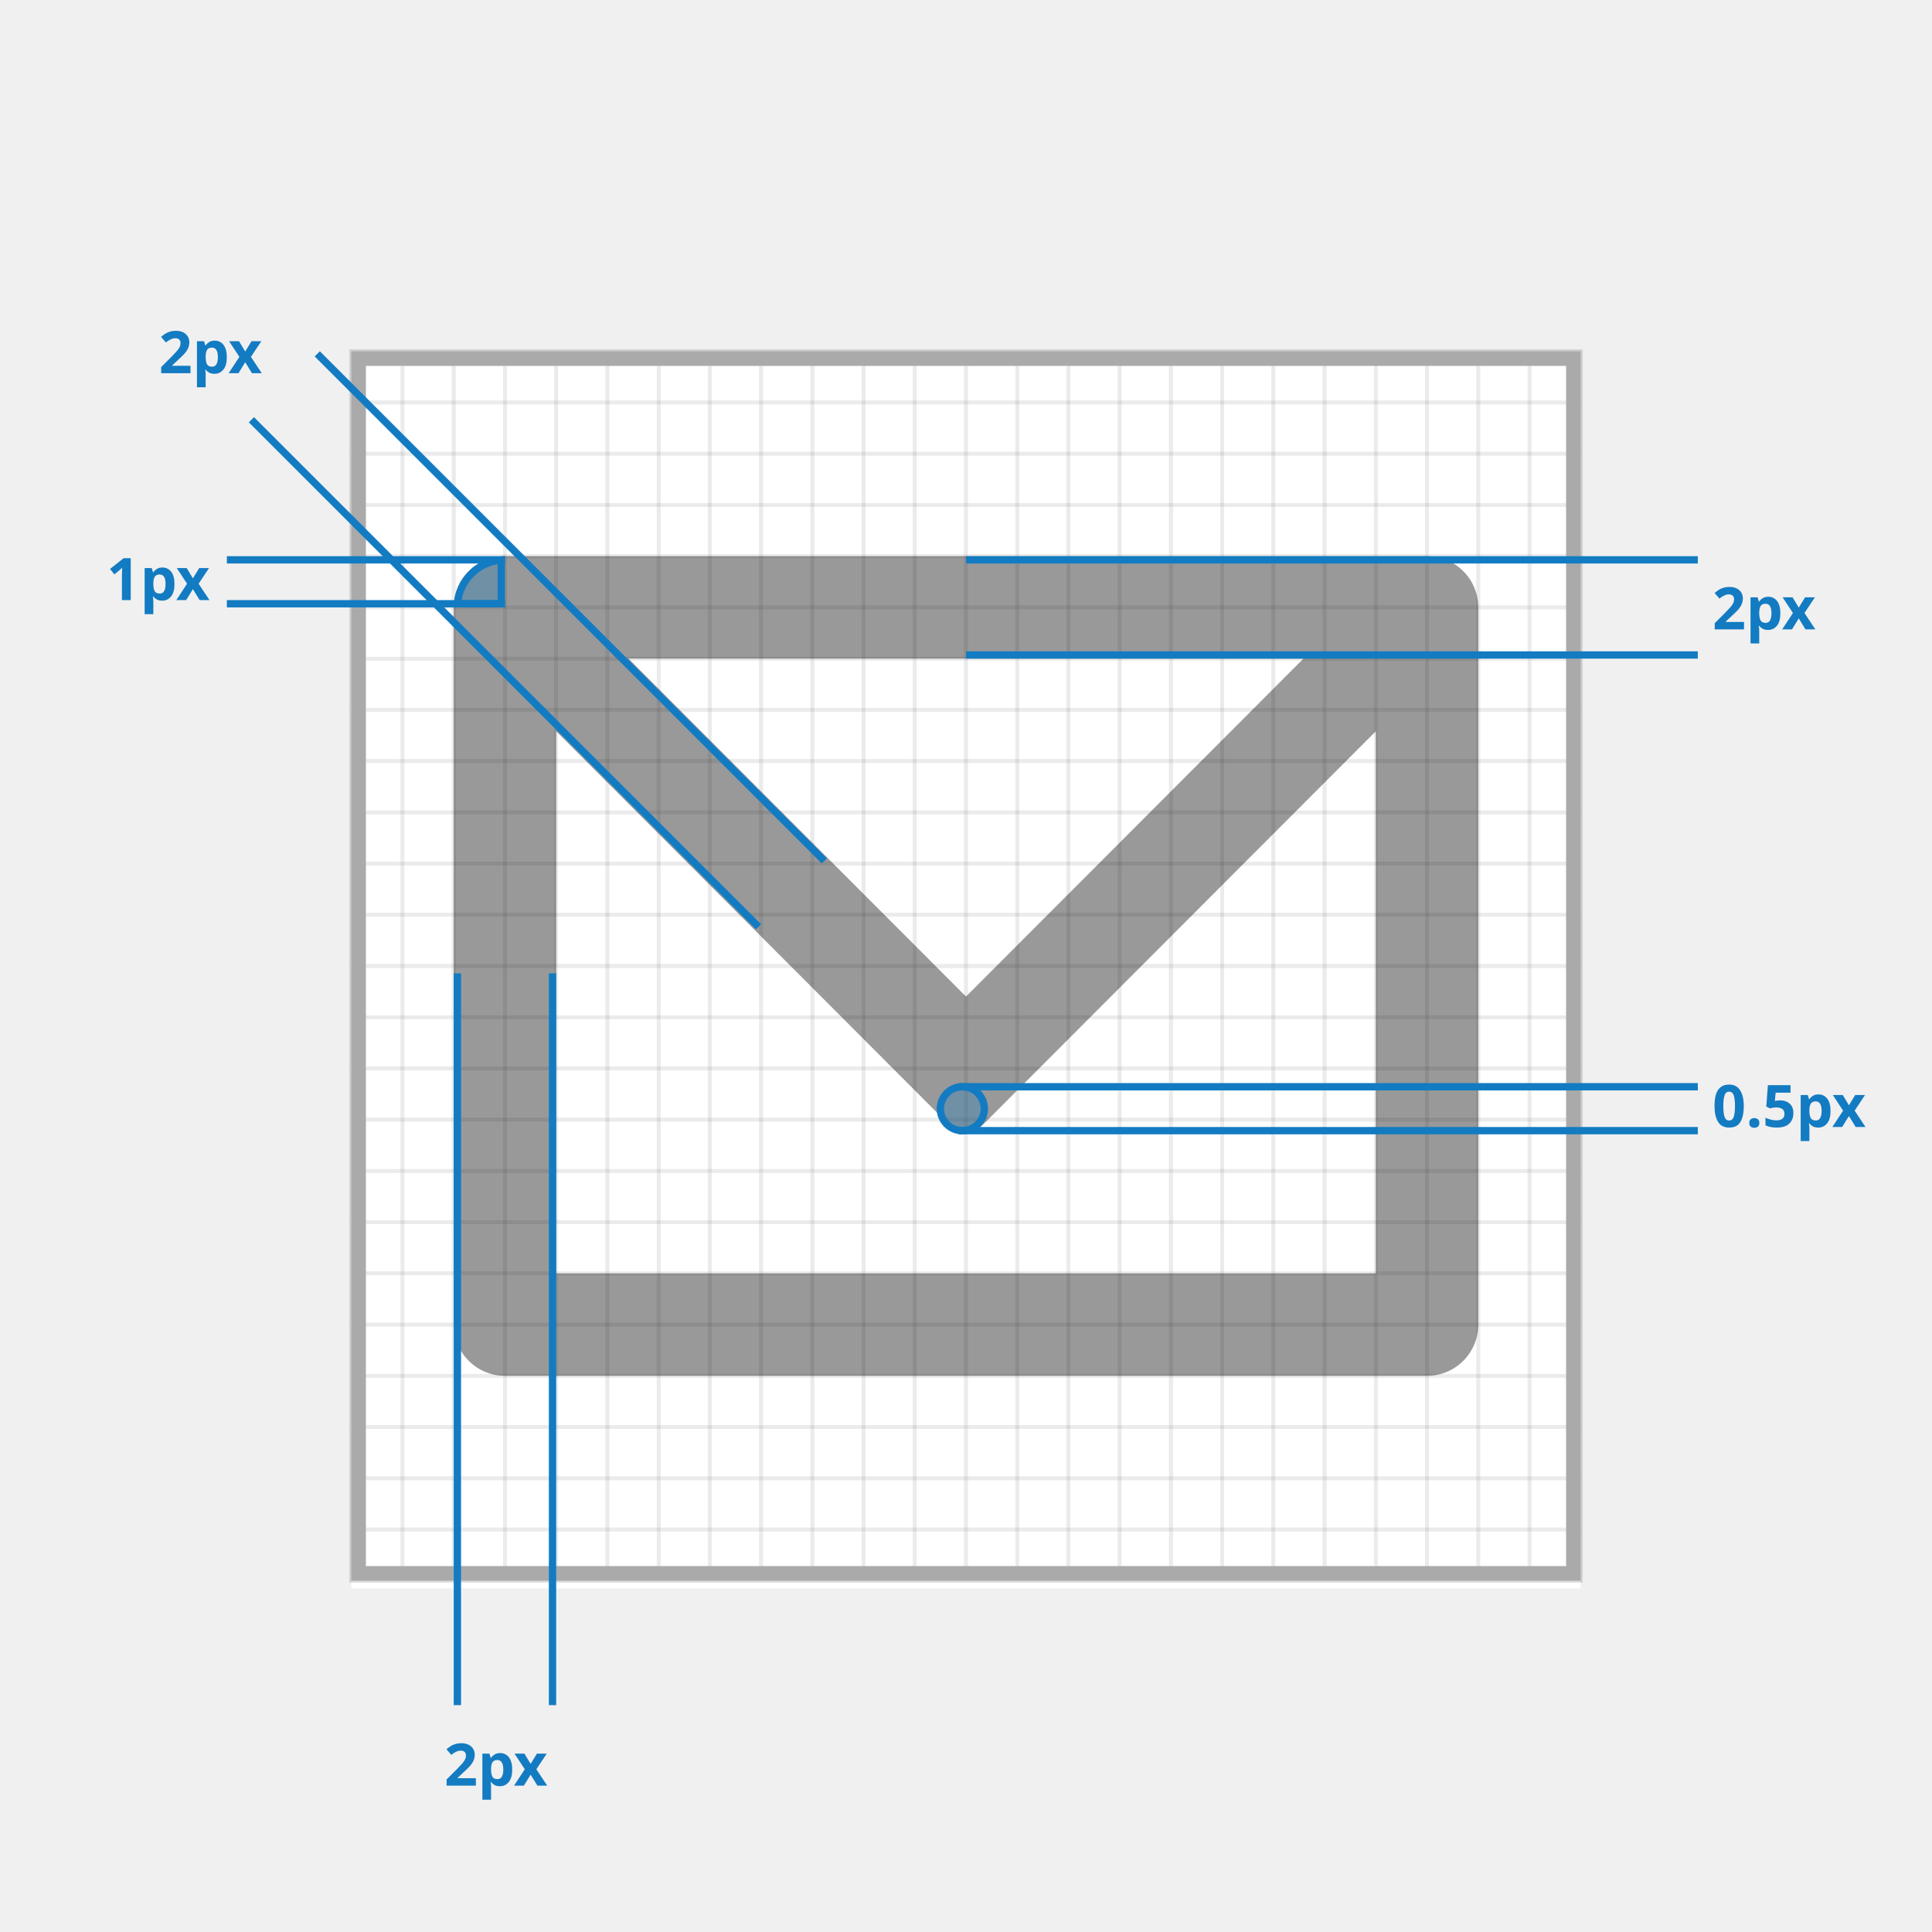
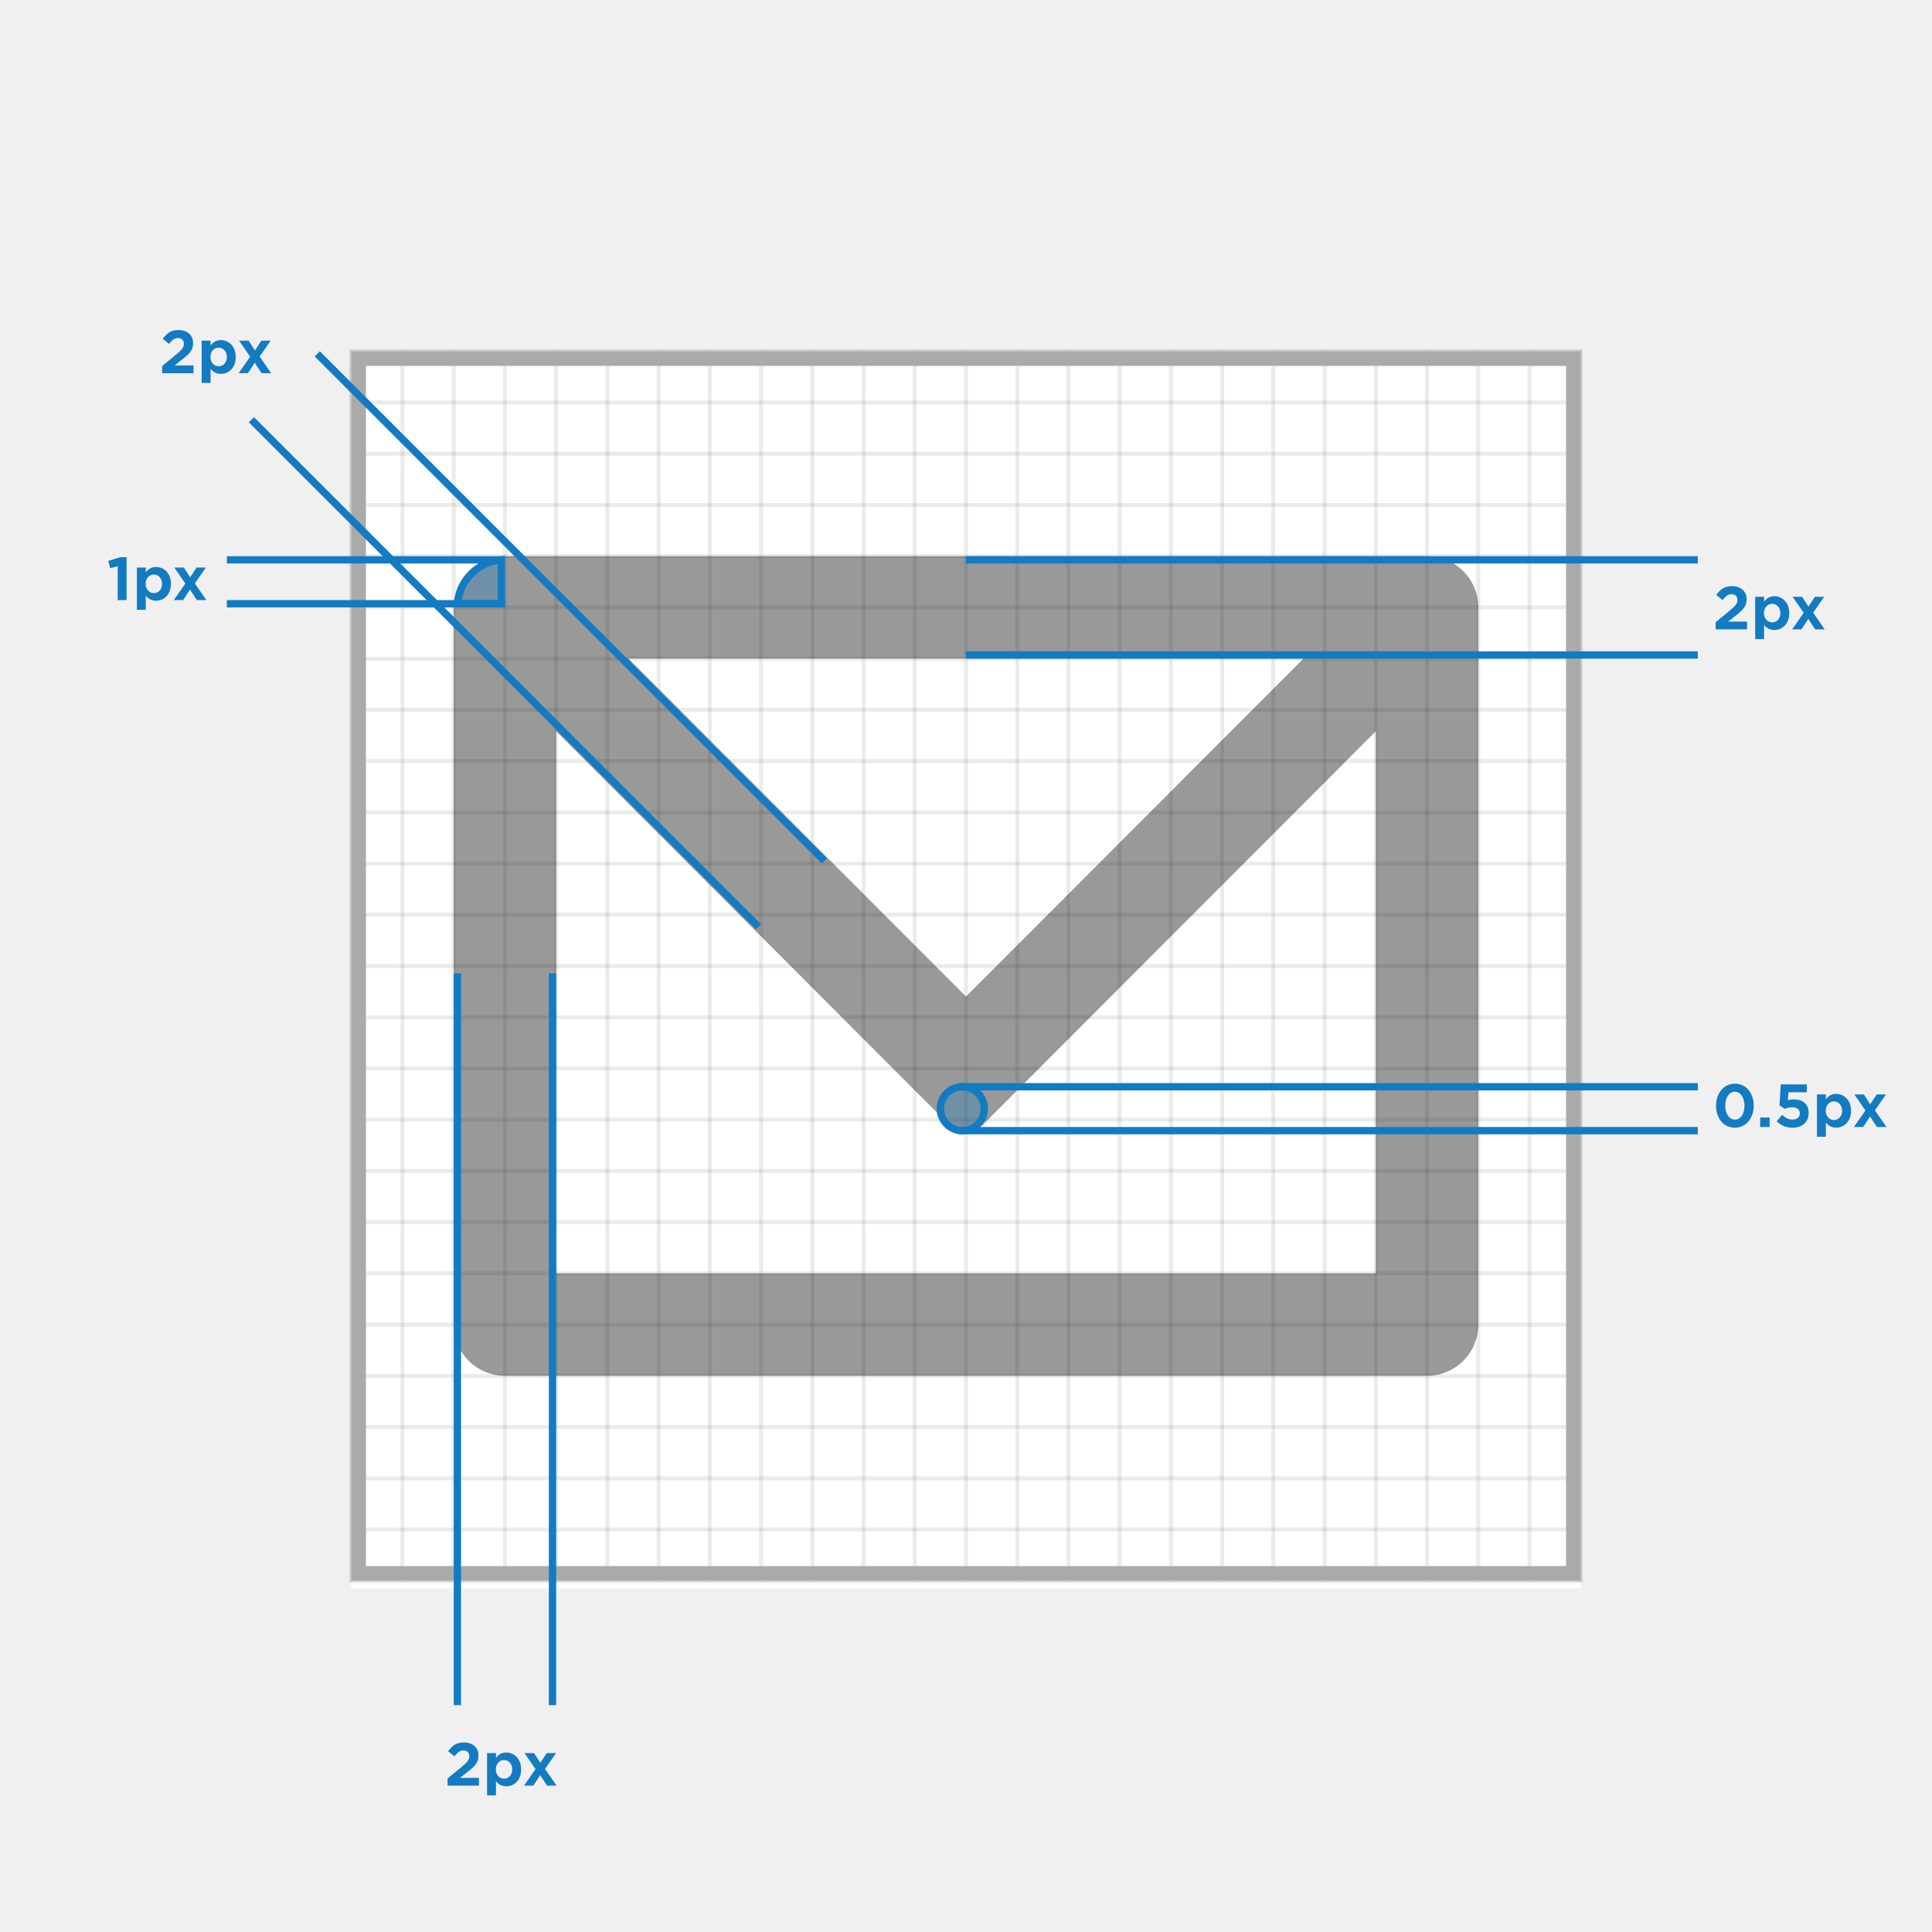
- <svg xmlns="http://www.w3.org/2000/svg" xmlns:xlink="http://www.w3.org/1999/xlink" width="264px" height="264px" viewBox="0 0 264 264" version="1.1">
+ <svg xmlns="http://www.w3.org/2000/svg" xmlns:xlink="http://www.w3.org/1999/xlink" width="264" height="264" viewBox="0 0 264 264">
  <defs>
-     <circle id="path-1" cx="117.5" cy="108.5" r="3.5" />
-     <path d="M55,40 L55,33 C51.134,33 48,36.134 48,40 L55,40 Z" id="path-2" />
+     <circle id="example-1-a" cx="117.5" cy="108.5" r="3.5" />
+     <path id="example-1-b" d="M55,40 L55,33 C51.134,33 48,36.134 48,40 L55,40 Z" />
  </defs>
-   <g id="Page-1" stroke="none" stroke-width="1" fill="none" fill-rule="evenodd">
-     <g id="Example-1">
-       <g id="Group-2" transform="translate(14, 43)">
-         <g id="Icon-Grid---Base---Zoomed" transform="translate(34, 5)">
-           <g id="Grid">
-             <rect id="Rectangle" fill="#FFFFFF" x="0" y="0" width="168" height="169.05" />
-             <g id="pixels" opacity="0.4" stroke="#000000" stroke-width="0.5">
-               <g id="Group" opacity="0.2">
-                 <rect id="Rectangle-3" x="161" y="0" width="7" height="168" />
-                 <rect id="Rectangle-3" x="154" y="0" width="7" height="168" />
-                 <rect id="Rectangle-3" x="147" y="0" width="7" height="168" />
-                 <rect id="Rectangle-3" x="140" y="0" width="7" height="168" />
-                 <rect id="Rectangle-3" x="133" y="0" width="7" height="168" />
-                 <rect id="Rectangle-3" x="126" y="0" width="7" height="168" />
-                 <rect id="Rectangle-3" x="119" y="0" width="7" height="168" />
-                 <rect id="Rectangle-3" x="112" y="0" width="7" height="168" />
-                 <rect id="Rectangle-3" x="105" y="0" width="7" height="168" />
-                 <rect id="Rectangle-3" x="98" y="0" width="7" height="168" />
-                 <rect id="Rectangle-3" x="91" y="0" width="7" height="168" />
-                 <rect id="Rectangle-3" x="84" y="0" width="7" height="168" />
-                 <rect id="Rectangle-3" x="77" y="0" width="7" height="168" />
-                 <rect id="Rectangle-3" x="70" y="0" width="7" height="168" />
-                 <rect id="Rectangle-3" x="63" y="0" width="7" height="168" />
-                 <rect id="Rectangle-3" x="56" y="0" width="7" height="168" />
-                 <rect id="Rectangle-3" x="49" y="0" width="7" height="168" />
-                 <rect id="Rectangle-3" x="42" y="0" width="7" height="168" />
-                 <rect id="Rectangle-3" x="35" y="0" width="7" height="168" />
-                 <rect id="Rectangle-3" x="28" y="0" width="7" height="168" />
-                 <rect id="Rectangle-3" x="21" y="0" width="7" height="168" />
-                 <rect id="Rectangle-3" x="14" y="0" width="7" height="168" />
-                 <rect id="Rectangle-3" x="7" y="0" width="7" height="168" />
-                 <rect id="Rectangle-3" x="0" y="0" width="7" height="168" />
-               </g>
-               <g id="Group" opacity="0.2" transform="translate(84, 84) rotate(90) translate(-84, -84) ">
-                 <rect id="Rectangle-3" x="161" y="0" width="7" height="168" />
-                 <rect id="Rectangle-3" x="154" y="0" width="7" height="168" />
-                 <rect id="Rectangle-3" x="147" y="0" width="7" height="168" />
-                 <rect id="Rectangle-3" x="140" y="0" width="7" height="168" />
-                 <rect id="Rectangle-3" x="133" y="0" width="7" height="168" />
-                 <rect id="Rectangle-3" x="126" y="0" width="7" height="168" />
-                 <rect id="Rectangle-3" x="119" y="0" width="7" height="168" />
-                 <rect id="Rectangle-3" x="112" y="0" width="7" height="168" />
-                 <rect id="Rectangle-3" x="105" y="0" width="7" height="168" />
-                 <rect id="Rectangle-3" x="98" y="0" width="7" height="168" />
-                 <rect id="Rectangle-3" x="91" y="0" width="7" height="168" />
-                 <rect id="Rectangle-3" x="84" y="0" width="7" height="168" />
-                 <rect id="Rectangle-3" x="77" y="0" width="7" height="168" />
-                 <rect id="Rectangle-3" x="70" y="0" width="7" height="168" />
-                 <rect id="Rectangle-3" x="63" y="0" width="7" height="168" />
-                 <rect id="Rectangle-3" x="56" y="0" width="7" height="168" />
-                 <rect id="Rectangle-3" x="49" y="0" width="7" height="168" />
-                 <rect id="Rectangle-3" x="42" y="0" width="7" height="168" />
-                 <rect id="Rectangle-3" x="35" y="0" width="7" height="168" />
-                 <rect id="Rectangle-3" x="28" y="0" width="7" height="168" />
-                 <rect id="Rectangle-3" x="21" y="0" width="7" height="168" />
-                 <rect id="Rectangle-3" x="14" y="0" width="7" height="168" />
-                 <rect id="Rectangle-3" x="7" y="0" width="7" height="168" />
-                 <rect id="Rectangle-3" x="0" y="0" width="7" height="168" />
-               </g>
-             </g>
-             <rect id="bounds" stroke="#AAAAAA" stroke-width="2" x="1" y="1" width="166" height="166" />
-           </g>
+   <g fill="none" fill-rule="evenodd" transform="translate(14 43)">
+     <g transform="translate(34 5)">
+       <rect width="168" height="169.05" fill="#FFF" />
+       <g stroke="#000" stroke-width=".5" opacity=".4">
+         <g opacity=".2">
+           <rect width="7" height="168" x="161" />
+           <rect width="7" height="168" x="154" />
+           <rect width="7" height="168" x="147" />
+           <rect width="7" height="168" x="140" />
+           <rect width="7" height="168" x="133" />
+           <rect width="7" height="168" x="126" />
+           <rect width="7" height="168" x="119" />
+           <rect width="7" height="168" x="112" />
+           <rect width="7" height="168" x="105" />
+           <rect width="7" height="168" x="98" />
+           <rect width="7" height="168" x="91" />
+           <rect width="7" height="168" x="84" />
+           <rect width="7" height="168" x="77" />
+           <rect width="7" height="168" x="70" />
+           <rect width="7" height="168" x="63" />
+           <rect width="7" height="168" x="56" />
+           <rect width="7" height="168" x="49" />
+           <rect width="7" height="168" x="42" />
+           <rect width="7" height="168" x="35" />
+           <rect width="7" height="168" x="28" />
+           <rect width="7" height="168" x="21" />
+           <rect width="7" height="168" x="14" />
+           <rect width="7" height="168" x="7" />
+           <rect width="7" height="168" />
        </g>
-         <g id="Icons/envelope" opacity="0.4" transform="translate(34, 5)">
-           <rect id="bounds" x="0" y="0" width="168" height="168" />
-           <path d="M37.89,42 L84,88.174 L130.11,42 L37.89,42 Z M140,51.923 L86.477,105.52 C85.111,106.888 82.895,106.889 81.527,105.523 C81.526,105.522 81.525,105.521 81.523,105.52 L28,51.923 L28,126 L140,126 L140,51.923 Z M21,28 L147,28 C150.866,28 154,31.134 154,35 L154,133 C154,136.866 150.866,140 147,140 L21,140 C17.134,140 14,136.866 14,133 L14,35 C14,31.134 17.134,28 21,28 Z" id="envelope" fill="#000000" />
-         </g>
-         <g id="Guides" transform="translate(-0, 0)">
-           <g id="guide">
-             <use fill-opacity="0.3" fill="#137BC2" fill-rule="evenodd" xlink:href="#path-1" />
-             <circle stroke="#137BC2" stroke-width="1" cx="117.5" cy="108.5" r="3" />
-           </g>
-           <rect id="marker" fill="#137BC2" x="17" y="33" width="38" height="1" />
-           <text id="1px" font-family="GothamSSm-Bold, Gotham SSm" font-size="8" font-weight="bold" fill="#137BC2">
-             <tspan x="0.568" y="39">1px</tspan>
-           </text>
-           <g id="Group" transform="translate(59.7193, 44.59798) rotate(-45) translate(-59.7193, -44.59798) translate(52.2193, -4.90202)" fill="#137BC2">
-             <rect id="marker" x="13.278" y="0.278" width="1" height="98" />
-             <rect id="marker" x="0.55" y="0.278" width="1" height="98" />
-           </g>
-           <text id="2px" font-family="GothamSSm-Bold, Gotham SSm" font-size="8" font-weight="bold" fill="#137BC2">
-             <tspan x="7.716" y="8">2px</tspan>
-           </text>
-           <rect id="marker" fill="#137BC2" x="17" y="39" width="38" height="1" />
-           <rect id="marker" fill="#137BC2" x="118" y="33" width="100" height="1" />
-           <text id="2px" font-family="GothamSSm-Bold, Gotham SSm" font-size="8" font-weight="bold" fill="#137BC2">
-             <tspan x="220" y="43">2px</tspan>
-           </text>
-           <text id="2px" font-family="GothamSSm-Bold, Gotham SSm" font-size="8" font-weight="bold" fill="#137BC2">
-             <tspan x="46.716" y="201">2px</tspan>
-           </text>
-           <rect id="marker" fill="#137BC2" x="118" y="46" width="100" height="1" />
-           <rect id="marker" fill="#137BC2" x="61" y="90" width="1" height="100" />
-           <rect id="marker" fill="#137BC2" x="48" y="90" width="1" height="100" />
-           <rect id="marker" fill="#137BC2" x="117" y="105" width="101" height="1" />
-           <text id="0.5px" font-family="GothamSSm-Bold, Gotham SSm" font-size="8" font-weight="bold" fill="#137BC2">
-             <tspan x="220" y="111">0.5px</tspan>
-           </text>
-           <rect id="marker" fill="#137BC2" x="117" y="111" width="101" height="1" />
-         </g>
-         <g id="Oval-2">
-           <use fill-opacity="0.3" fill="#137BC2" fill-rule="evenodd" xlink:href="#path-2" />
-           <path stroke="#137BC2" stroke-width="1" d="M54.5,39.5 L54.5,33.519 C51.309,33.762 48.762,36.309 48.519,39.5 L54.5,39.5 Z" />
+         <g opacity=".2" transform="rotate(90 84 84)">
+           <rect width="7" height="168" x="161" />
+           <rect width="7" height="168" x="154" />
+           <rect width="7" height="168" x="147" />
+           <rect width="7" height="168" x="140" />
+           <rect width="7" height="168" x="133" />
+           <rect width="7" height="168" x="126" />
+           <rect width="7" height="168" x="119" />
+           <rect width="7" height="168" x="112" />
+           <rect width="7" height="168" x="105" />
+           <rect width="7" height="168" x="98" />
+           <rect width="7" height="168" x="91" />
+           <rect width="7" height="168" x="84" />
+           <rect width="7" height="168" x="77" />
+           <rect width="7" height="168" x="70" />
+           <rect width="7" height="168" x="63" />
+           <rect width="7" height="168" x="56" />
+           <rect width="7" height="168" x="49" />
+           <rect width="7" height="168" x="42" />
+           <rect width="7" height="168" x="35" />
+           <rect width="7" height="168" x="28" />
+           <rect width="7" height="168" x="21" />
+           <rect width="7" height="168" x="14" />
+           <rect width="7" height="168" x="7" />
+           <rect width="7" height="168" />
        </g>
      </g>
+       <rect width="166" height="166" x="1" y="1" stroke="#AAA" stroke-width="2" />
    </g>
+     <g opacity=".4" transform="translate(34 5)">
+       <rect width="168" height="168" />
+       <path fill="#000" d="M37.89,42 L84,88.174 L130.11,42 L37.89,42 Z M140,51.923 L86.477,105.52 C85.111,106.888 82.895,106.889 81.527,105.523 C81.526,105.522 81.525,105.521 81.523,105.52 L28,51.923 L28,126 L140,126 L140,51.923 Z M21,28 L147,28 C150.866,28 154,31.134 154,35 L154,133 C154,136.866 150.866,140 147,140 L21,140 C17.134,140 14,136.866 14,133 L14,35 C14,31.134 17.134,28 21,28 Z" />
+     </g>
+     <g>
+       <use fill="#137BC2" fill-opacity=".3" xlink:href="#example-1-a" />
+       <circle cx="117.5" cy="108.5" r="3" stroke="#137BC2" />
+       <rect width="38" height="1" x="17" y="33" fill="#137BC2" />
+       <path fill="#137BC2" d="M2.08,39 L2.08,34.384 L1.056,34.64 L0.8,33.632 L2.456,33.136 L3.296,33.136 L3.296,39 L2.08,39 Z M7.024,38.048 C7.632,38.048 8.144,37.56 8.144,36.784 L8.144,36.768 C8.144,36.008 7.632,35.504 7.024,35.504 C6.416,35.504 5.904,36.008 5.904,36.768 L5.904,36.784 C5.904,37.544 6.416,38.048 7.024,38.048 Z M4.704,40.328 L4.704,34.552 L5.92,34.552 L5.92,35.216 C6.232,34.792 6.664,34.472 7.328,34.472 C8.368,34.472 9.36,35.288 9.36,36.768 L9.36,36.784 C9.36,38.264 8.384,39.088 7.328,39.088 C6.648,39.088 6.224,38.768 5.92,38.4 L5.92,40.328 L4.704,40.328 Z M11.12,34.552 L11.984,35.888 L12.864,34.552 L14.136,34.552 L12.624,36.72 L14.2,39 L12.896,39 L11.96,37.568 L11.024,39 L9.752,39 L11.328,36.736 L9.816,34.552 L11.12,34.552 Z" />
+       <g fill="#137BC2" transform="rotate(-45 27.692 -15.985)">
+         <rect width="1" height="98" x="13.278" y=".278" />
+         <rect width="1" height="98" x=".55" y=".278" />
+       </g>
+       <path fill="#137BC2" d="M8.156,8 L8.156,7.024 L10.108,5.416 C10.844,4.8 11.132,4.472 11.132,3.984 C11.132,3.472 10.788,3.192 10.316,3.192 C9.852,3.192 9.532,3.456 9.1,3.992 L8.236,3.304 C8.804,2.52 9.356,2.096 10.396,2.096 C11.588,2.096 12.388,2.8 12.388,3.88 L12.388,3.896 C12.388,4.856 11.892,5.344 10.86,6.152 L9.86,6.936 L12.444,6.936 L12.444,8 L8.156,8 Z M15.876,7.048 C16.484,7.048 16.996,6.56 16.996,5.784 L16.996,5.768 C16.996,5.008 16.484,4.504 15.876,4.504 C15.268,4.504 14.756,5.008 14.756,5.768 L14.756,5.784 C14.756,6.544 15.268,7.048 15.876,7.048 Z M13.556,9.328 L13.556,3.552 L14.772,3.552 L14.772,4.216 C15.084,3.792 15.516,3.472 16.18,3.472 C17.22,3.472 18.212,4.288 18.212,5.768 L18.212,5.784 C18.212,7.264 17.236,8.088 16.18,8.088 C15.5,8.088 15.076,7.768 14.772,7.4 L14.772,9.328 L13.556,9.328 Z M19.972,3.552 L20.836,4.888 L21.716,3.552 L22.988,3.552 L21.476,5.72 L23.052,8 L21.748,8 L20.812,6.568 L19.876,8 L18.604,8 L20.18,5.736 L18.668,3.552 L19.972,3.552 Z" />
+       <rect width="38" height="1" x="17" y="39" fill="#137BC2" />
+       <rect width="100" height="1" x="118" y="33" fill="#137BC2" />
+       <path fill="#137BC2" d="M220.44 43L220.44 42.024 222.392 40.416C223.128 39.8 223.416 39.472 223.416 38.984 223.416 38.472 223.072 38.192 222.6 38.192 222.136 38.192 221.816 38.456 221.384 38.992L220.52 38.304C221.088 37.52 221.64 37.096 222.68 37.096 223.872 37.096 224.672 37.8 224.672 38.88L224.672 38.896C224.672 39.856 224.176 40.344 223.144 41.152L222.144 41.936 224.728 41.936 224.728 43 220.44 43zM228.16 42.048C228.768 42.048 229.28 41.56 229.28 40.784L229.28 40.768C229.28 40.008 228.768 39.504 228.16 39.504 227.552 39.504 227.04 40.008 227.04 40.768L227.04 40.784C227.04 41.544 227.552 42.048 228.16 42.048zM225.84 44.328L225.84 38.552 227.056 38.552 227.056 39.216C227.368 38.792 227.8 38.472 228.464 38.472 229.504 38.472 230.496 39.288 230.496 40.768L230.496 40.784C230.496 42.264 229.52 43.088 228.464 43.088 227.784 43.088 227.36 42.768 227.056 42.4L227.056 44.328 225.84 44.328zM232.256 38.552L233.12 39.888 234 38.552 235.272 38.552 233.76 40.72 235.336 43 234.032 43 233.096 41.568 232.16 43 230.888 43 232.464 40.736 230.952 38.552 232.256 38.552zM47.156 201L47.156 200.024 49.108 198.416C49.844 197.8 50.132 197.472 50.132 196.984 50.132 196.472 49.788 196.192 49.316 196.192 48.852 196.192 48.532 196.456 48.1 196.992L47.236 196.304C47.804 195.52 48.356 195.096 49.396 195.096 50.588 195.096 51.388 195.8 51.388 196.88L51.388 196.896C51.388 197.856 50.892 198.344 49.86 199.152L48.86 199.936 51.444 199.936 51.444 201 47.156 201zM54.876 200.048C55.484 200.048 55.996 199.56 55.996 198.784L55.996 198.768C55.996 198.008 55.484 197.504 54.876 197.504 54.268 197.504 53.756 198.008 53.756 198.768L53.756 198.784C53.756 199.544 54.268 200.048 54.876 200.048zM52.556 202.328L52.556 196.552 53.772 196.552 53.772 197.216C54.084 196.792 54.516 196.472 55.18 196.472 56.22 196.472 57.212 197.288 57.212 198.768L57.212 198.784C57.212 200.264 56.236 201.088 55.18 201.088 54.5 201.088 54.076 200.768 53.772 200.4L53.772 202.328 52.556 202.328zM58.972 196.552L59.836 197.888 60.716 196.552 61.988 196.552 60.476 198.72 62.052 201 60.748 201 59.812 199.568 58.876 201 57.604 201 59.18 198.736 57.668 196.552 58.972 196.552z" />
+       <rect width="100" height="1" x="118" y="46" fill="#137BC2" />
+       <rect width="1" height="100" x="61" y="90" fill="#137BC2" />
+       <rect width="1" height="100" x="48" y="90" fill="#137BC2" />
+       <rect width="101" height="1" x="117" y="105" fill="#137BC2" />
+       <path fill="#137BC2" d="M223.056,111.096 C221.504,111.096 220.488,109.792 220.488,108.104 L220.488,108.088 C220.488,106.408 221.528,105.08 223.072,105.08 C224.608,105.08 225.64,106.384 225.64,108.072 L225.64,108.088 C225.64,109.768 224.608,111.096 223.056,111.096 Z M223.072,109.992 C223.872,109.992 224.376,109.176 224.376,108.104 L224.376,108.088 C224.376,107.016 223.848,106.184 223.056,106.184 C222.264,106.184 221.752,106.992 221.752,108.072 L221.752,108.088 C221.752,109.168 222.272,109.992 223.072,109.992 Z M226.52,111 L226.52,109.704 L227.816,109.704 L227.816,111 L226.52,111 Z M230.944,111.096 C230.024,111.096 229.336,110.76 228.776,110.224 L229.52,109.336 C229.968,109.744 230.408,109.984 230.928,109.984 C231.544,109.984 231.936,109.672 231.936,109.136 L231.936,109.12 C231.936,108.6 231.504,108.296 230.872,108.296 C230.496,108.296 230.16,108.4 229.88,108.52 L229.16,108.04 L229.328,105.176 L232.888,105.176 L232.888,106.256 L230.384,106.256 L230.312,107.336 C230.552,107.272 230.776,107.224 231.112,107.224 C232.24,107.224 233.144,107.784 233.144,109.08 L233.144,109.096 C233.144,110.32 232.272,111.096 230.944,111.096 Z M236.6,110.048 C237.208,110.048 237.72,109.56 237.72,108.784 L237.72,108.768 C237.72,108.008 237.208,107.504 236.6,107.504 C235.992,107.504 235.48,108.008 235.48,108.768 L235.48,108.784 C235.48,109.544 235.992,110.048 236.6,110.048 Z M234.28,112.328 L234.28,106.552 L235.496,106.552 L235.496,107.216 C235.808,106.792 236.24,106.472 236.904,106.472 C237.944,106.472 238.936,107.288 238.936,108.768 L238.936,108.784 C238.936,110.264 237.96,111.088 236.904,111.088 C236.224,111.088 235.8,110.768 235.496,110.4 L235.496,112.328 L234.28,112.328 Z M240.696,106.552 L241.56,107.888 L242.44,106.552 L243.712,106.552 L242.2,108.72 L243.776,111 L242.472,111 L241.536,109.568 L240.6,111 L239.328,111 L240.904,108.736 L239.392,106.552 L240.696,106.552 Z" />
+       <rect width="101" height="1" x="117" y="111" fill="#137BC2" />
+     </g>
+     <use fill="#137BC2" fill-opacity=".3" xlink:href="#example-1-b" />
+     <path stroke="#137BC2" d="M54.5,39.5 L54.5,33.519 C51.309,33.762 48.762,36.309 48.519,39.5 L54.5,39.5 Z" />
  </g>
</svg>
